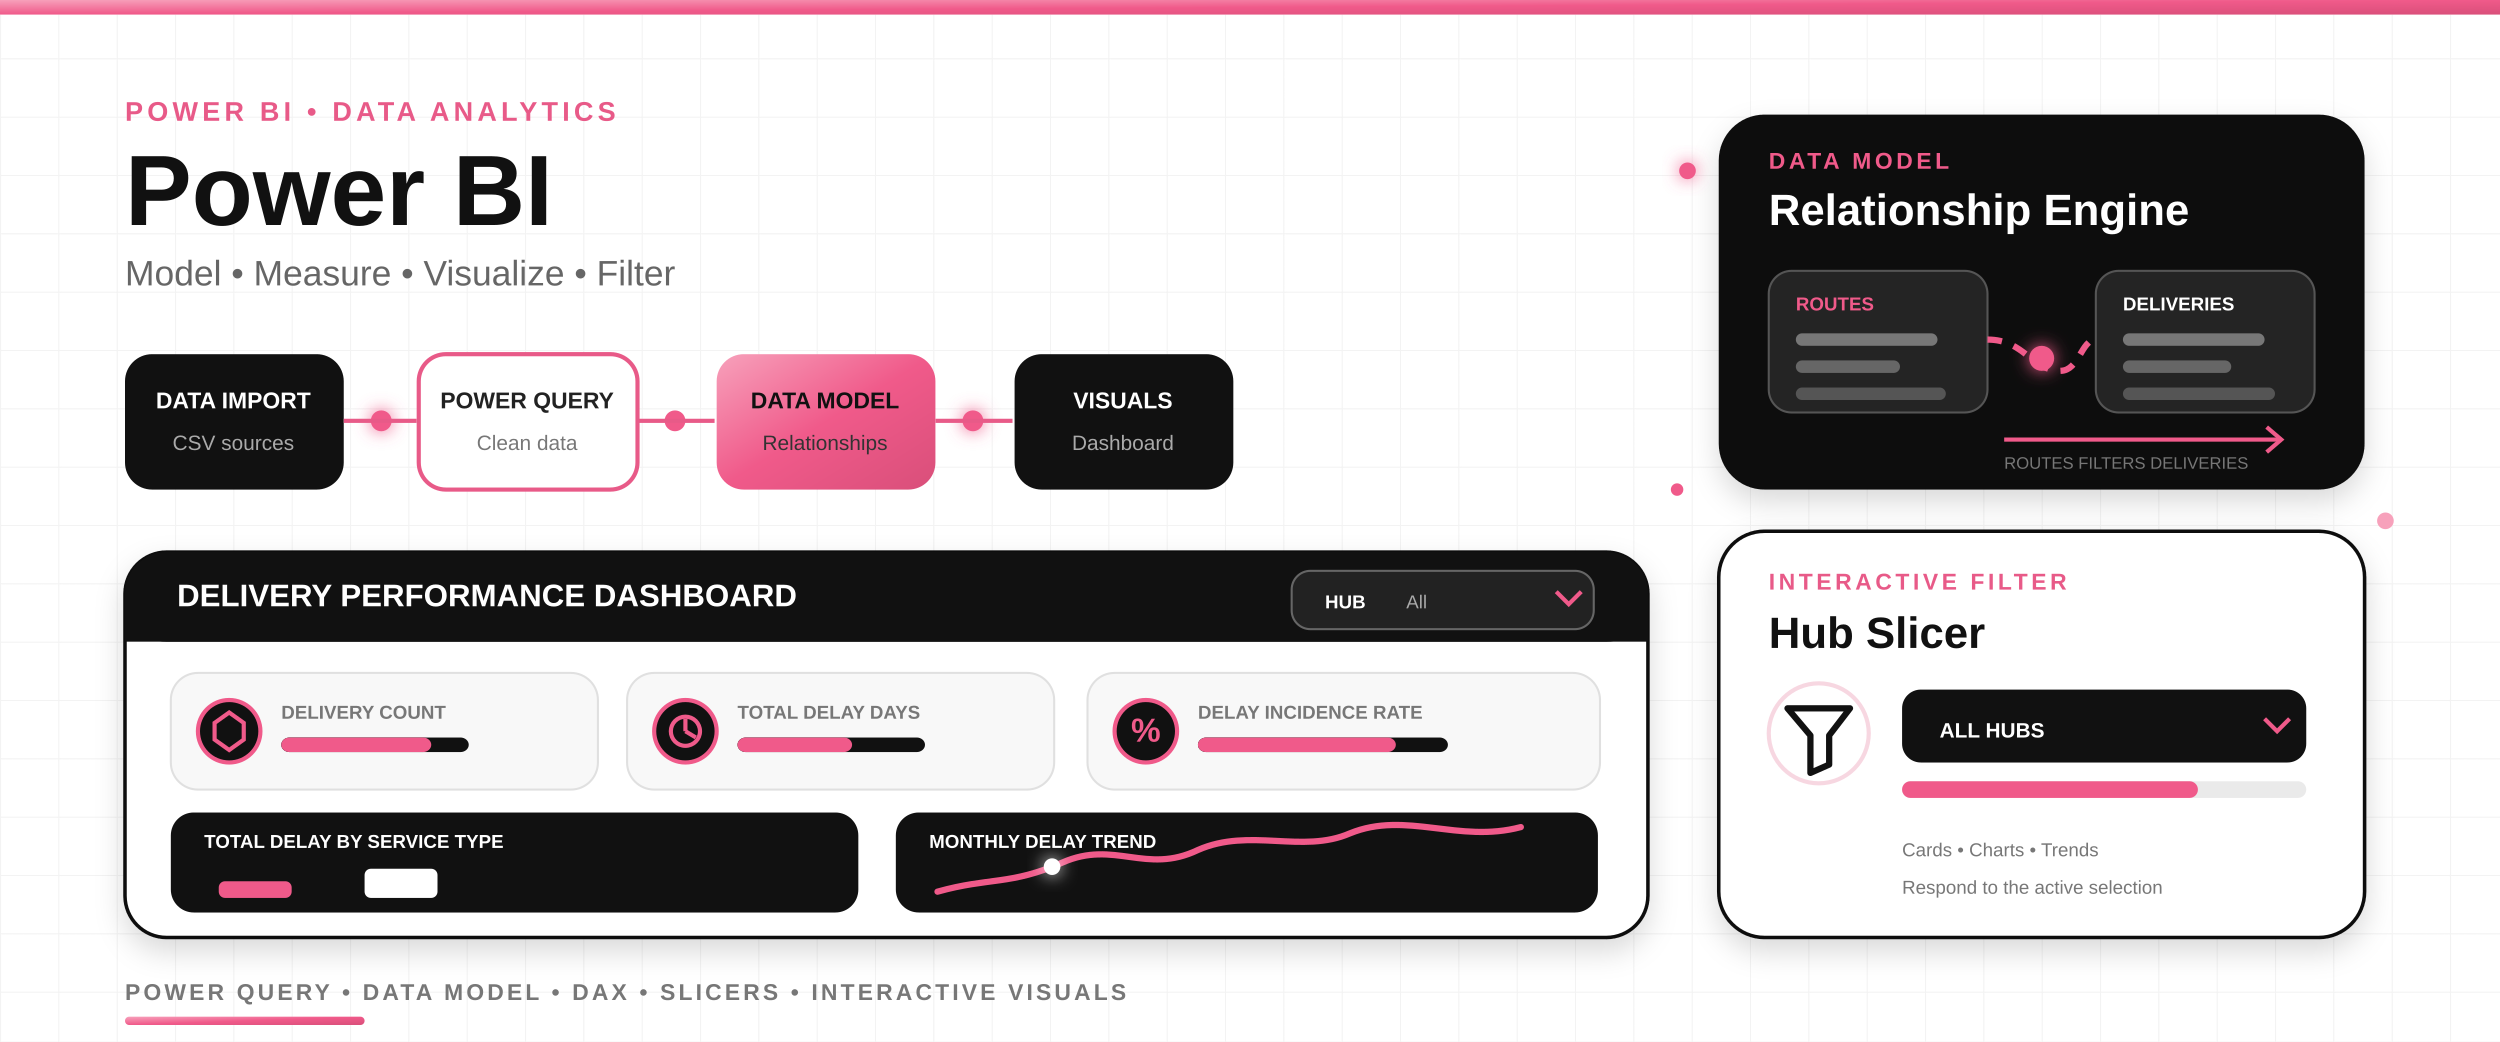
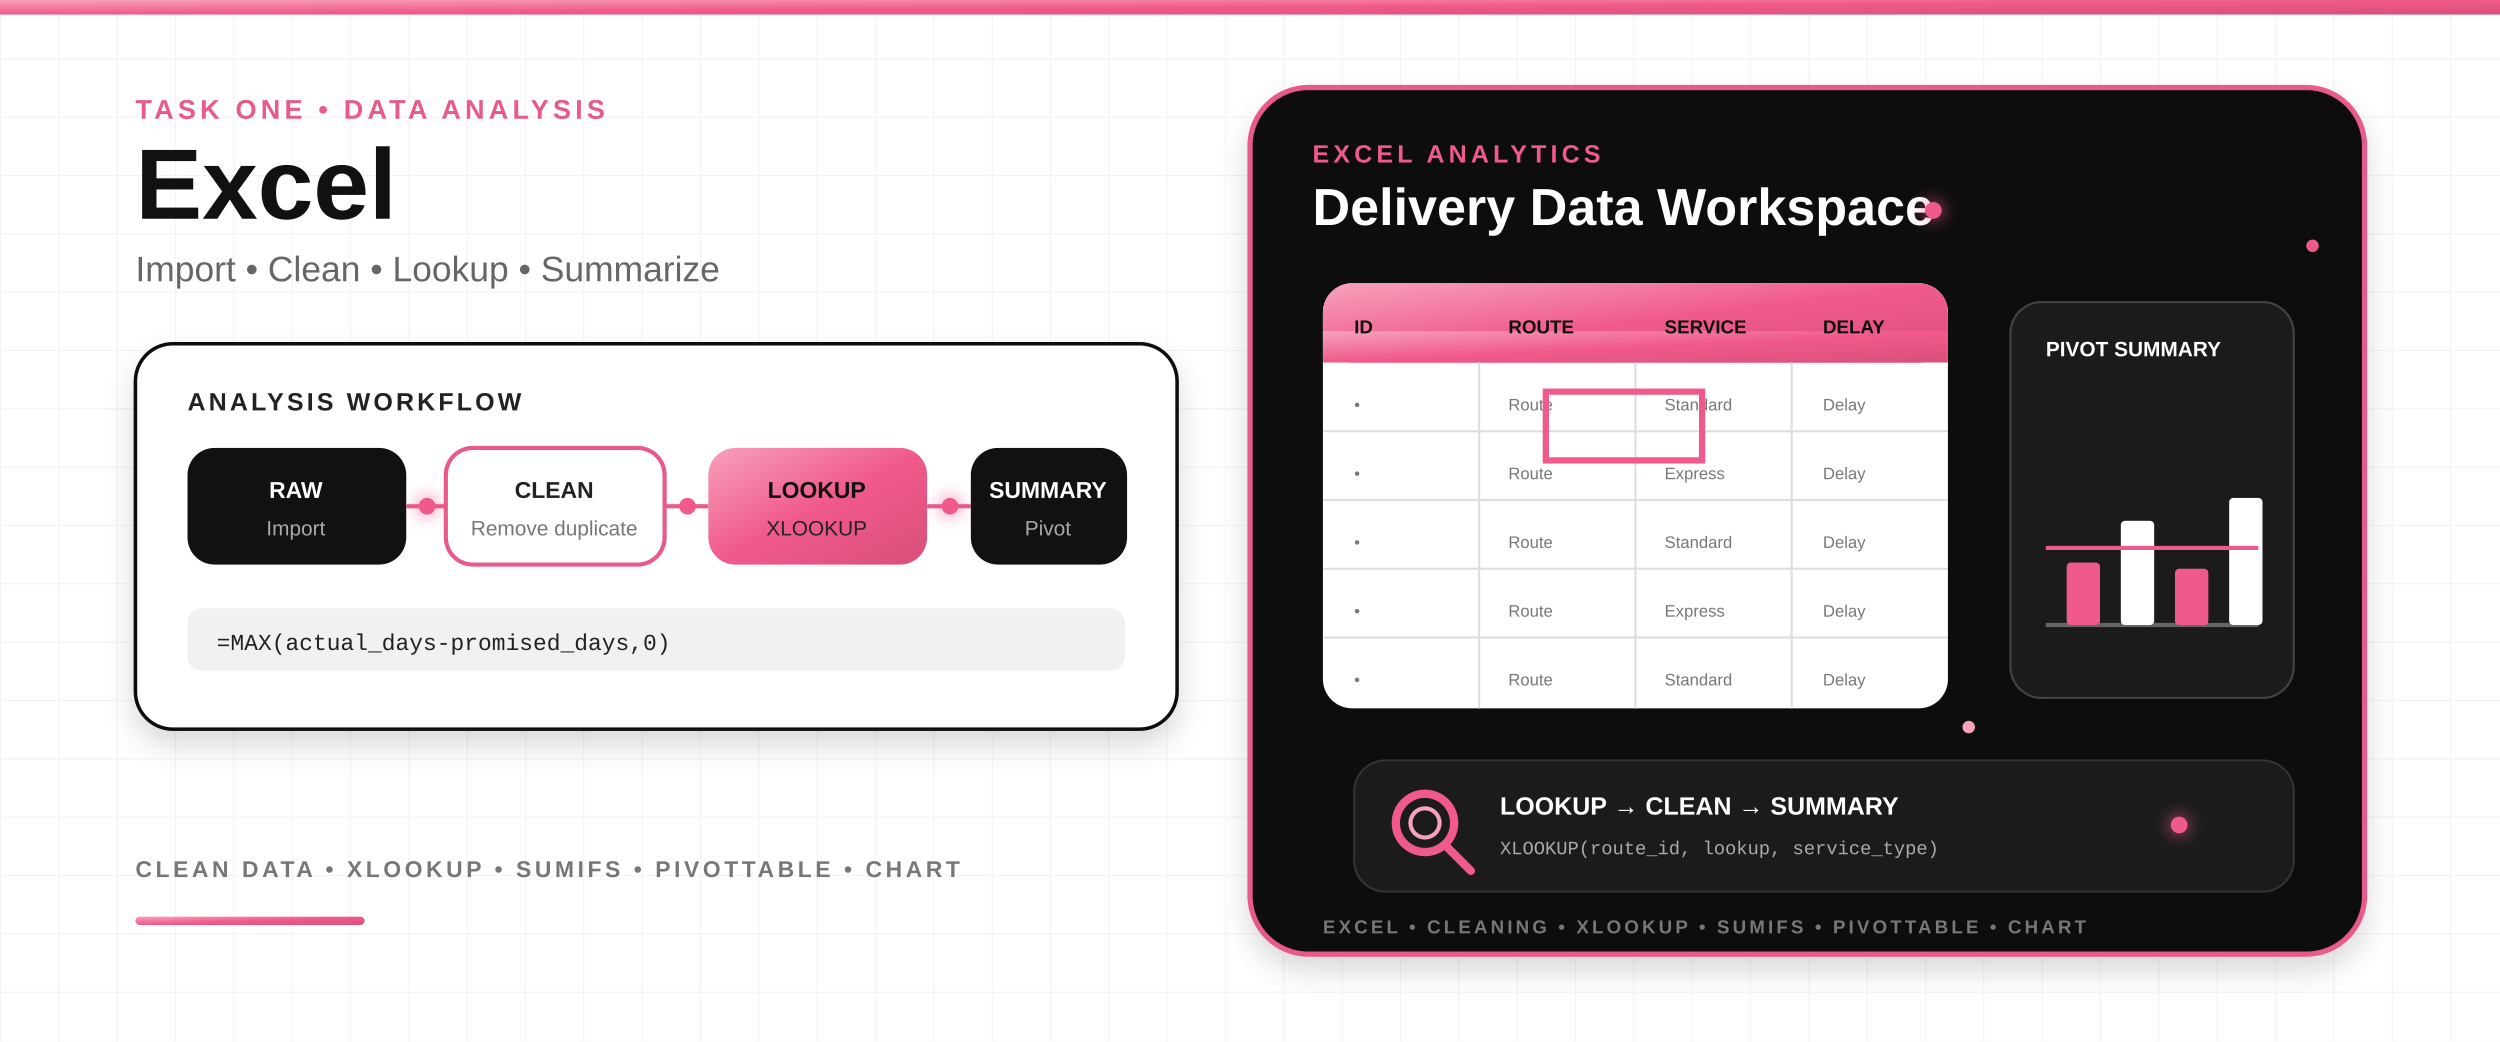
<svg xmlns="http://www.w3.org/2000/svg" width="1200" height="500" viewBox="0 0 1200 500">
  <defs>
    <linearGradient id="rose" x1="0" y1="0" x2="1" y2="1">
      <stop offset="0%" stop-color="#F7A1BB" />
      <stop offset="50%" stop-color="#F05A8A" />
      <stop offset="100%" stop-color="#D94F7A" />
    </linearGradient>
    <linearGradient id="softRose" x1="0" y1="0" x2="1" y2="0">
      <stop offset="0%" stop-color="#F7A1BB" />
      <stop offset="100%" stop-color="#F05A8A" />
    </linearGradient>
    <pattern id="grid" width="28" height="28" patternUnits="userSpaceOnUse">
      <path d="M28 0H0V28" fill="none" stroke="#E9E9E9" stroke-width="1" />
    </pattern>
    <filter id="shadow" x="-30%" y="-30%" width="160%" height="160%">
-       <feDropShadow dx="0" dy="6" stdDeviation="7" flood-opacity=".15" />
+       <feDropShadow dx="0" dy="7" stdDeviation="7" flood-opacity=".15" />
    </filter>
    <filter id="glow" x="-100%" y="-100%" width="300%" height="300%">
      <feGaussianBlur stdDeviation="4" result="blur" />
      <feMerge>
        <feMergeNode in="blur" />
        <feMergeNode in="SourceGraphic" />
      </feMerge>
    </filter>
-     <path id="relationship" d="M950 169            C965 169 970 185 985 185            C997 185 1000 169 1018 169" />
  </defs>
  <rect width="1200" height="500" fill="#FFFFFF" />
-   <rect x="0" y="7" width="1200" height="493" fill="url(#grid)" opacity=".55" />
+   <rect y="7" width="1200" height="493" fill="url(#grid)" opacity=".55" />
  <rect x="0" y="0" width="1200" height="7" fill="url(#rose)">
    <animate attributeName="opacity" values=".75;1;.75" dur="2.5s" repeatCount="indefinite" />
  </rect>
-   <text x="60" y="58" font-family="Arial" font-size="13" font-weight="700" letter-spacing="2" fill="#E85A88">
- 
-   POWER BI • DATA ANALYTICS
- 
- </text>
-   <text x="60" y="108" font-family="Arial" font-size="48" font-weight="800" fill="#111111">
- 
-   Power BI
- 
- </text>
-   <text x="60" y="137" font-family="Arial" font-size="17" fill="#666666">
- 
-   Model • Measure • Visualize • Filter
- 
- </text>
-   <rect x="60" y="170" width="105" height="65" rx="13" fill="#111111" />
-   <text x="112" y="196" text-anchor="middle" font-family="Arial" font-size="11" font-weight="800" fill="#FFFFFF">
- 
-   DATA IMPORT
- 
- </text>
-   <text x="112" y="216" text-anchor="middle" font-family="Arial" font-size="10" fill="#AAAAAA">
- 
-   CSV sources
- 
- </text>
-   <circle cx="183" cy="202" r="5" fill="#F05A8A" filter="url(#glow)">
-     <animate attributeName="r" values="4;8;4" dur="1.5s" repeatCount="indefinite" />
-   </circle>
-   <line x1="165" y1="202" x2="200" y2="202" stroke="#E85A88" stroke-width="2" />
-   <rect x="201" y="170" width="105" height="65" rx="13" fill="#FFFFFF" stroke="#E85A88" stroke-width="2" />
-   <text x="253" y="196" text-anchor="middle" font-family="Arial" font-size="11" font-weight="800" fill="#222222">
- 
-   POWER QUERY
- 
- </text>
-   <text x="253" y="216" text-anchor="middle" font-family="Arial" font-size="10" fill="#777777">
- 
-   Clean data
- 
- </text>
-   <circle cx="324" cy="202" r="5" fill="#F05A8A">
-     <animate attributeName="cx" values="315;330;315" dur="1.5s" repeatCount="indefinite" />
-   </circle>
-   <line x1="306" y1="202" x2="343" y2="202" stroke="#E85A88" stroke-width="2" />
-   <rect x="344" y="170" width="105" height="65" rx="13" fill="url(#rose)" />
-   <text x="396" y="196" text-anchor="middle" font-family="Arial" font-size="11" font-weight="800" fill="#111111">
- 
-   DATA MODEL
- 
- </text>
-   <text x="396" y="216" text-anchor="middle" font-family="Arial" font-size="10" fill="#333333">
- 
-   Relationships
- 
- </text>
-   <circle cx="467" cy="202" r="5" fill="#F05A8A" filter="url(#glow)" />
-   <line x1="449" y1="202" x2="486" y2="202" stroke="#E85A88" stroke-width="2" />
-   <rect x="487" y="170" width="105" height="65" rx="13" fill="#111111" />
-   <text x="539" y="196" text-anchor="middle" font-family="Arial" font-size="11" font-weight="800" fill="#FFFFFF">
- 
-   VISUALS
- 
- </text>
-   <text x="539" y="216" text-anchor="middle" font-family="Arial" font-size="10" fill="#AAAAAA">
- 
-   Dashboard
- 
- </text>
+   <text x="65" y="57" font-family="Arial, Helvetica, sans-serif" font-size="13" font-weight="700" letter-spacing="2" fill="#E85A88">
+ 
+     TASK ONE • DATA ANALYSIS
+ 
+   </text>
+   <text x="65" y="105" font-family="Arial, Helvetica, sans-serif" font-size="48" font-weight="800" fill="#111111">
+ 
+     Excel
+ 
+   </text>
+   <text x="65" y="135" font-family="Arial, Helvetica, sans-serif" font-size="17" fill="#666666">
+ 
+     Import • Clean • Lookup • Summarize
+ 
+   </text>
  <g filter="url(#shadow)">
-     <rect x="60" y="265" width="731" height="185" rx="20" fill="#FFFFFF" stroke="#111111" stroke-width="1.7" />
-   </g>
-   <rect x="60" y="265" width="731" height="43" rx="20" fill="#111111" />
-   <rect x="60" y="288" width="731" height="20" fill="#111111" />
-   <text x="85" y="291" font-family="Arial" font-size="15" font-weight="800" fill="#FFFFFF">
- 
-   DELIVERY PERFORMANCE DASHBOARD
- 
- </text>
-   <rect x="620" y="274" width="145" height="28" rx="9" fill="#222222" stroke="#666666" />
-   <text x="636" y="292" font-family="Arial" font-size="9" font-weight="700" fill="#FFFFFF">
- 
-   HUB
- 
- </text>
-   <text x="675" y="292" font-family="Arial" font-size="9" fill="#AAAAAA">
- 
-   All
- 
- </text>
-   <path d="M747 284 L753 290 L759 284" fill="none" stroke="#F05A8A" stroke-width="2" />
-   <rect x="82" y="323" width="205" height="56" rx="13" fill="#F8F8F8" stroke="#E0E0E0" />
-   <circle cx="110" cy="351" r="15" fill="#111111" stroke="#F05A8A" stroke-width="2" />
-   <path d="M103 347 L110 342 L117 347 L117 355 L110 360 L103 355 Z" fill="none" stroke="#F05A8A" stroke-width="2" />
-   <text x="135" y="345" font-family="Arial" font-size="9" font-weight="700" fill="#777777">
- 
-   DELIVERY COUNT
- 
- </text>
-   <rect x="135" y="354" width="90" height="7" rx="4" fill="#111111" />
-   <rect x="135" y="354" width="72" height="7" rx="4" fill="#F05A8A">
-     <animate attributeName="width" values="30;90;72" dur="3s" repeatCount="indefinite" />
-   </rect>
-   <rect x="301" y="323" width="205" height="56" rx="13" fill="#F8F8F8" stroke="#E0E0E0" />
-   <circle cx="329" cy="351" r="15" fill="#111111" stroke="#F05A8A" stroke-width="2" />
-   <circle cx="329" cy="351" r="7" fill="none" stroke="#F05A8A" stroke-width="2" />
-   <line x1="329" y1="351" x2="329" y2="345" stroke="#F05A8A" stroke-width="2" />
-   <line x1="329" y1="351" x2="334" y2="354" stroke="#F05A8A" stroke-width="2" />
-   <text x="354" y="345" font-family="Arial" font-size="9" font-weight="700" fill="#777777">
- 
-   TOTAL DELAY DAYS
- 
- </text>
-   <rect x="354" y="354" width="90" height="7" rx="4" fill="#111111" />
-   <rect x="354" y="354" width="55" height="7" rx="4" fill="#F05A8A">
-     <animate attributeName="width" values="20;80;55" dur="3s" repeatCount="indefinite" />
-   </rect>
-   <rect x="522" y="323" width="246" height="56" rx="13" fill="#F8F8F8" stroke="#E0E0E0" />
-   <circle cx="550" cy="351" r="15" fill="#111111" stroke="#F05A8A" stroke-width="2" />
-   <text x="550" y="356" text-anchor="middle" font-family="Arial" font-size="16" font-weight="800" fill="#F05A8A">
- 
-   %
- 
- </text>
-   <text x="575" y="345" font-family="Arial" font-size="9" font-weight="700" fill="#777777">
- 
-   DELAY INCIDENCE RATE
- 
- </text>
-   <rect x="575" y="354" width="120" height="7" rx="4" fill="#111111" />
-   <rect x="575" y="354" width="95" height="7" rx="4" fill="#F05A8A">
-     <animate attributeName="width" values="45;120;95" dur="3s" repeatCount="indefinite" />
-   </rect>
-   <rect x="82" y="390" width="330" height="48" rx="11" fill="#111111" />
-   <text x="98" y="407" font-family="Arial" font-size="9" font-weight="800" fill="#FFFFFF">
- 
-   TOTAL DELAY BY SERVICE TYPE
- 
- </text>
-   <rect x="105" y="423" width="35" height="8" rx="3" fill="#F05A8A">
-     <animate attributeName="width" values="20;50;35" dur="2s" repeatCount="indefinite" />
-   </rect>
-   <rect x="175" y="417" width="35" height="14" rx="3" fill="#FFFFFF" />
-   <rect x="430" y="390" width="337" height="48" rx="11" fill="#111111" />
-   <text x="446" y="407" font-family="Arial" font-size="9" font-weight="800" fill="#FFFFFF">
- 
-   MONTHLY DELAY TREND
- 
- </text>
-   <path d="   M450 428   C475 421   485 425   510 414   C535 403   550 420   575 408   C600 397   625 410   648 400   C675 389   700 405   730 397   " fill="none" stroke="#F05A8A" stroke-width="3" stroke-linecap="round">
-     <animate attributeName="stroke-dasharray" values="0 400;400 0" dur="3s" repeatCount="indefinite" />
-   </path>
-   <circle cx="505" cy="416" r="4" fill="#FFFFFF" filter="url(#glow)">
-     <animate attributeName="cx" values="505;570;640;730;505" dur="4s" repeatCount="indefinite" />
-   </circle>
+     <rect x="65" y="165" width="500" height="185" rx="18" fill="#FFFFFF" stroke="#111111" stroke-width="1.7" />
+   </g>
+   <text x="90" y="197" font-family="Arial" font-size="12" font-weight="800" letter-spacing="1.5" fill="#222222">
+ 
+     ANALYSIS WORKFLOW
+ 
+   </text>
+   <rect x="90" y="215" width="105" height="56" rx="13" fill="#111111" />
+   <text x="142" y="239" text-anchor="middle" font-family="Arial" font-size="11" font-weight="800" fill="#FFFFFF">
+ 
+     RAW
+ 
+   </text>
+   <text x="142" y="257" text-anchor="middle" font-family="Arial" font-size="10" fill="#AAAAAA">
+ 
+     Import
+ 
+   </text>
+   <line x1="195" y1="243" x2="214" y2="243" stroke="#E85A88" stroke-width="2" />
+   <circle cx="205" cy="243" r="4" fill="#F05A8A" filter="url(#glow)">
+     <animate attributeName="r" values="3;7;3" dur="1.5s" repeatCount="indefinite" />
+   </circle>
+   <rect x="214" y="215" width="105" height="56" rx="13" fill="#FFFFFF" stroke="#E85A88" stroke-width="2" />
+   <text x="266" y="239" text-anchor="middle" font-family="Arial" font-size="11" font-weight="800" fill="#222222">
+ 
+     CLEAN
+ 
+   </text>
+   <text x="266" y="257" text-anchor="middle" font-family="Arial" font-size="10" fill="#777777">
+ 
+     Remove duplicate
+ 
+   </text>
+   <line x1="319" y1="243" x2="340" y2="243" stroke="#E85A88" stroke-width="2" />
+   <circle cx="330" cy="243" r="4" fill="#F05A8A">
+     <animate attributeName="cx" values="323;336;323" dur="1.5s" repeatCount="indefinite" />
+   </circle>
+   <rect x="340" y="215" width="105" height="56" rx="13" fill="url(#rose)" />
+   <text x="392" y="239" text-anchor="middle" font-family="Arial" font-size="11" font-weight="800" fill="#111111">
+ 
+     LOOKUP
+ 
+   </text>
+   <text x="392" y="257" text-anchor="middle" font-family="Arial" font-size="10" fill="#222222">
+ 
+     XLOOKUP
+ 
+   </text>
+   <line x1="445" y1="243" x2="466" y2="243" stroke="#E85A88" stroke-width="2" />
+   <circle cx="456" cy="243" r="4" fill="#F05A8A" filter="url(#glow)">
+     <animate attributeName="r" values="3;7;3" dur="1.5s" repeatCount="indefinite" />
+   </circle>
+   <rect x="466" y="215" width="75" height="56" rx="13" fill="#111111" />
+   <text x="503" y="239" text-anchor="middle" font-family="Arial" font-size="11" font-weight="800" fill="#FFFFFF">
+ 
+     SUMMARY
+ 
+   </text>
+   <text x="503" y="257" text-anchor="middle" font-family="Arial" font-size="10" fill="#AAAAAA">
+ 
+     Pivot
+ 
+   </text>
+   <rect x="90" y="292" width="450" height="30" rx="7" fill="#F1F1F1" />
+   <text x="104" y="312" font-family="Courier New, monospace" font-size="11" fill="#222222">
+ 
+     =MAX(actual_days-promised_days,0)
+ 
+   </text>
+   <text x="65" y="421" font-family="Arial" font-size="11" font-weight="700" letter-spacing="1.7" fill="#777777">
+ 
+     CLEAN DATA • XLOOKUP • SUMIFS • PIVOTTABLE • CHART
+ 
+   </text>
+   <rect x="65" y="440" width="110" height="4" rx="2" fill="url(#rose)">
+     <animate attributeName="width" values="50;110;50" dur="2.5s" repeatCount="indefinite" />
+   </rect>
  <g filter="url(#shadow)">
-     <rect x="825" y="55" width="310" height="180" rx="22" fill="#111111" />
-   </g>
-   <text x="849" y="81" font-family="Arial" font-size="11" font-weight="800" letter-spacing="1.7" fill="#F05A8A">
- 
-   DATA MODEL
- 
- </text>
-   <text x="849" y="108" font-family="Arial" font-size="21" font-weight="800" fill="#FFFFFF">
- 
-   Relationship Engine
- 
- </text>
-   <rect x="849" y="130" width="105" height="68" rx="11" fill="#242424" stroke="#555555" />
-   <text x="862" y="149" font-family="Arial" font-size="9" font-weight="800" fill="#F05A8A">
- 
-   ROUTES
- 
- </text>
-   <rect x="862" y="160" width="68" height="6" rx="3" fill="#777777" />
-   <rect x="862" y="173" width="50" height="6" rx="3" fill="#666666" />
-   <rect x="862" y="186" width="72" height="6" rx="3" fill="#555555" />
-   <rect x="1006" y="130" width="105" height="68" rx="11" fill="#242424" stroke="#555555" />
-   <text x="1019" y="149" font-family="Arial" font-size="9" font-weight="800" fill="#FFFFFF">
- 
-   DELIVERIES
- 
- </text>
-   <rect x="1019" y="160" width="68" height="6" rx="3" fill="#777777" />
-   <rect x="1019" y="173" width="52" height="6" rx="3" fill="#666666" />
-   <rect x="1019" y="186" width="73" height="6" rx="3" fill="#555555" />
-   <path d="M954 163      C972 163 975 178 989 178      C998 178 999 163 1006 163" fill="none" stroke="#F05A8A" stroke-width="3" stroke-dasharray="7 6">
-     <animate attributeName="stroke-dashoffset" from="0" to="-26" dur="1s" repeatCount="indefinite" />
-   </path>
-   <circle cx="980" cy="172" r="6" fill="#F05A8A" filter="url(#glow)">
-     <animate attributeName="r" values="4;8;4" dur="1.5s" repeatCount="indefinite" />
-   </circle>
-   <line x1="962" y1="211" x2="1095" y2="211" stroke="#F05A8A" stroke-width="2" />
-   <path d="M1088 205 L1095 211 L1088 217" fill="none" stroke="#F05A8A" stroke-width="2" />
-   <text x="962" y="225" font-family="Arial" font-size="8" fill="#777777">
- 
-   ROUTES FILTERS DELIVERIES
- 
- </text>
-   <g filter="url(#shadow)">
-     <rect x="825" y="255" width="310" height="195" rx="22" fill="#FFFFFF" stroke="#111111" stroke-width="1.7" />
-   </g>
-   <text x="849" y="283" font-family="Arial" font-size="11" font-weight="800" letter-spacing="1.7" fill="#E85A88">
- 
-   INTERACTIVE FILTER
- 
- </text>
-   <text x="849" y="311" font-family="Arial" font-size="21" font-weight="800" fill="#111111">
- 
-   Hub Slicer
- 
- </text>
-   <circle cx="873" cy="352" r="24" fill="#FFFFFF" stroke="#F7D7E1" stroke-width="2" />
-   <path d="   M858 340   L888 340   L878 353   L878 367   L869 371   L869 353   Z" fill="none" stroke="#111111" stroke-width="3" stroke-linejoin="round" />
-   <rect x="913" y="331" width="194" height="35" rx="9" fill="#111111" />
-   <text x="931" y="354" font-family="Arial" font-size="10" font-weight="800" fill="#FFFFFF">
- 
-   ALL HUBS
- 
- </text>
-   <path d="M1087 345 L1093 351 L1099 345" fill="none" stroke="#F05A8A" stroke-width="2" />
-   <rect x="913" y="375" width="194" height="8" rx="4" fill="#EAEAEA" />
-   <rect x="913" y="375" width="142" height="8" rx="4" fill="#F05A8A">
-     <animate attributeName="width" values="70;170;142" dur="3s" repeatCount="indefinite" />
-   </rect>
-   <text x="913" y="411" font-family="Arial" font-size="9" fill="#777777">
- 
-   Cards • Charts • Trends
- 
- </text>
-   <text x="913" y="429" font-family="Arial" font-size="9" fill="#777777">
- 
-   Respond to the active selection
- 
- </text>
-   <circle cx="810" cy="82" r="4" fill="#F05A8A" filter="url(#glow)">
-     <animate attributeName="cy" values="82;72;82" dur="2s" repeatCount="indefinite" />
-   </circle>
-   <circle cx="805" cy="235" r="3" fill="#F05A8A">
-     <animate attributeName="cx" values="805;815;805" dur="2s" repeatCount="indefinite" />
-   </circle>
-   <circle cx="1145" cy="250" r="4" fill="#F7A1BB">
-     <animate attributeName="cy" values="250;240;250" dur="2.2s" repeatCount="indefinite" />
-   </circle>
-   <text x="60" y="480" font-family="Arial" font-size="11" font-weight="700" letter-spacing="1.5" fill="#777777">
- 
-   POWER QUERY • DATA MODEL • DAX • SLICERS • INTERACTIVE VISUALS
- 
- </text>
-   <rect x="60" y="488" width="115" height="4" rx="2" fill="url(#rose)">
-     <animate attributeName="width" values="50;115;50" dur="2.5s" repeatCount="indefinite" />
-   </rect>
+     <rect x="600" y="42" width="535" height="416" rx="28" fill="#111111" stroke="#E85A88" stroke-width="2.5" />
+   </g>
+   <text x="630" y="78" font-family="Arial" font-size="12" font-weight="800" letter-spacing="2" fill="#F05A8A">
+ 
+     EXCEL ANALYTICS
+ 
+   </text>
+   <text x="630" y="108" font-family="Arial" font-size="25" font-weight="800" fill="#FFFFFF">
+ 
+     Delivery Data Workspace
+ 
+   </text>
+   <circle cx="928" cy="101" r="4" fill="#F05A8A" filter="url(#glow)">
+     <animate attributeName="r" values="3;7;3" dur="1.6s" repeatCount="indefinite" />
+   </circle>
+   <rect x="635" y="136" width="300" height="204" rx="14" fill="#FFFFFF" />
+   <rect x="635" y="136" width="300" height="38" rx="14" fill="url(#rose)" />
+   <rect x="635" y="159" width="300" height="15" fill="url(#rose)" />
+   <text x="650" y="160" font-family="Arial" font-size="9" font-weight="800" fill="#111111">
+ 
+     ID
+ 
+   </text>
+   <text x="724" y="160" font-family="Arial" font-size="9" font-weight="800" fill="#111111">
+ 
+     ROUTE
+ 
+   </text>
+   <text x="799" y="160" font-family="Arial" font-size="9" font-weight="800" fill="#111111">
+ 
+     SERVICE
+ 
+   </text>
+   <text x="875" y="160" font-family="Arial" font-size="9" font-weight="800" fill="#111111">
+ 
+     DELAY
+ 
+   </text>
+   <g stroke="#DDDDDD" stroke-width="1">
+     <line x1="710" y1="174" x2="710" y2="340" />
+     <line x1="785" y1="174" x2="785" y2="340" />
+     <line x1="860" y1="174" x2="860" y2="340" />
+     <line x1="635" y1="207" x2="935" y2="207" />
+     <line x1="635" y1="240" x2="935" y2="240" />
+     <line x1="635" y1="273" x2="935" y2="273" />
+     <line x1="635" y1="306" x2="935" y2="306" />
+   </g>
+   <g font-family="Arial" font-size="8" fill="#777777">
+     <text x="650" y="197">•</text>
+     <text x="724" y="197">Route</text>
+     <text x="799" y="197">Standard</text>
+     <text x="875" y="197">Delay</text>
+     <text x="650" y="230">•</text>
+     <text x="724" y="230">Route</text>
+     <text x="799" y="230">Express</text>
+     <text x="875" y="230">Delay</text>
+     <text x="650" y="263">•</text>
+     <text x="724" y="263">Route</text>
+     <text x="799" y="263">Standard</text>
+     <text x="875" y="263">Delay</text>
+     <text x="650" y="296">•</text>
+     <text x="724" y="296">Route</text>
+     <text x="799" y="296">Express</text>
+     <text x="875" y="296">Delay</text>
+     <text x="650" y="329">•</text>
+     <text x="724" y="329">Route</text>
+     <text x="799" y="329">Standard</text>
+     <text x="875" y="329">Delay</text>
+   </g>
+   <rect x="742" y="188" width="75" height="33" fill="none" stroke="#F05A8A" stroke-width="3">
+     <animate attributeName="x" values="742;790;865;742" dur="4s" repeatCount="indefinite" />
+   </rect>
+   <rect x="965" y="145" width="136" height="190" rx="15" fill="#1B1B1B" stroke="#444444" />
+   <text x="982" y="171" font-family="Arial" font-size="10" font-weight="800" fill="#FFFFFF">
+ 
+     PIVOT SUMMARY
+ 
+   </text>
+   <line x1="982" y1="300" x2="1084" y2="300" stroke="#666666" stroke-width="2" />
+   <rect x="992" y="270" width="16" height="30" rx="2" fill="#F05A8A">
+     <animate attributeName="height" values="10;45;30" dur="2.5s" repeatCount="indefinite" />
+     <animate attributeName="y" values="290;255;270" dur="2.5s" repeatCount="indefinite" />
+   </rect>
+   <rect x="1018" y="250" width="16" height="50" rx="2" fill="#FFFFFF">
+     <animate attributeName="height" values="18;55;50" dur="2.5s" begin=".25s" repeatCount="indefinite" />
+     <animate attributeName="y" values="282;245;250" dur="2.5s" begin=".25s" repeatCount="indefinite" />
+   </rect>
+   <rect x="1044" y="273" width="16" height="27" rx="2" fill="#F05A8A">
+     <animate attributeName="height" values="9;40;27" dur="2.5s" begin=".5s" repeatCount="indefinite" />
+     <animate attributeName="y" values="291;260;273" dur="2.5s" begin=".5s" repeatCount="indefinite" />
+   </rect>
+   <rect x="1070" y="239" width="16" height="61" rx="2" fill="#FFFFFF">
+     <animate attributeName="height" values="20;68;61" dur="2.5s" begin=".75s" repeatCount="indefinite" />
+     <animate attributeName="y" values="280;232;239" dur="2.5s" begin=".75s" repeatCount="indefinite" />
+   </rect>
+   <line x1="982" y1="263" x2="1084" y2="263" stroke="#F05A8A" stroke-width="2">
+     <animate attributeName="x2" values="982;1084;982" dur="3s" repeatCount="indefinite" />
+   </line>
+   <rect x="650" y="365" width="451" height="63" rx="15" fill="#1B1B1B" stroke="#333333" />
+   <circle cx="684" cy="395" r="14" fill="none" stroke="#F05A8A" stroke-width="4" />
+   <line x1="694" y1="406" x2="706" y2="418" stroke="#F05A8A" stroke-width="4" stroke-linecap="round" />
+   <circle cx="684" cy="395" r="7" fill="none" stroke="#F7A1BB" stroke-width="2" />
+   <text x="720" y="391" font-family="Arial" font-size="12" font-weight="800" fill="#FFFFFF">
+ 
+     LOOKUP → CLEAN → SUMMARY
+ 
+   </text>
+   <text x="720" y="410" font-family="Courier New" font-size="9" fill="#AAAAAA">
+ 
+     XLOOKUP(route_id, lookup, service_type)
+ 
+   </text>
+   <circle cx="1046" cy="396" r="4" fill="#F05A8A" filter="url(#glow)">
+     <animate attributeName="r" values="3;7;3" dur="1.5s" repeatCount="indefinite" />
+   </circle>
+   <circle cx="1110" cy="118" r="3" fill="#F05A8A">
+     <animate attributeName="cy" values="118;108;118" dur="2s" repeatCount="indefinite" />
+   </circle>
+   <circle cx="945" cy="349" r="3" fill="#F7A1BB">
+     <animate attributeName="cx" values="945;955;945" dur="2s" repeatCount="indefinite" />
+   </circle>
+   <text x="635" y="448" font-family="Arial" font-size="9" font-weight="700" letter-spacing="1.5" fill="#777777">
+ 
+     EXCEL • CLEANING • XLOOKUP • SUMIFS • PIVOTTABLE • CHART
+ 
+   </text>
</svg>
